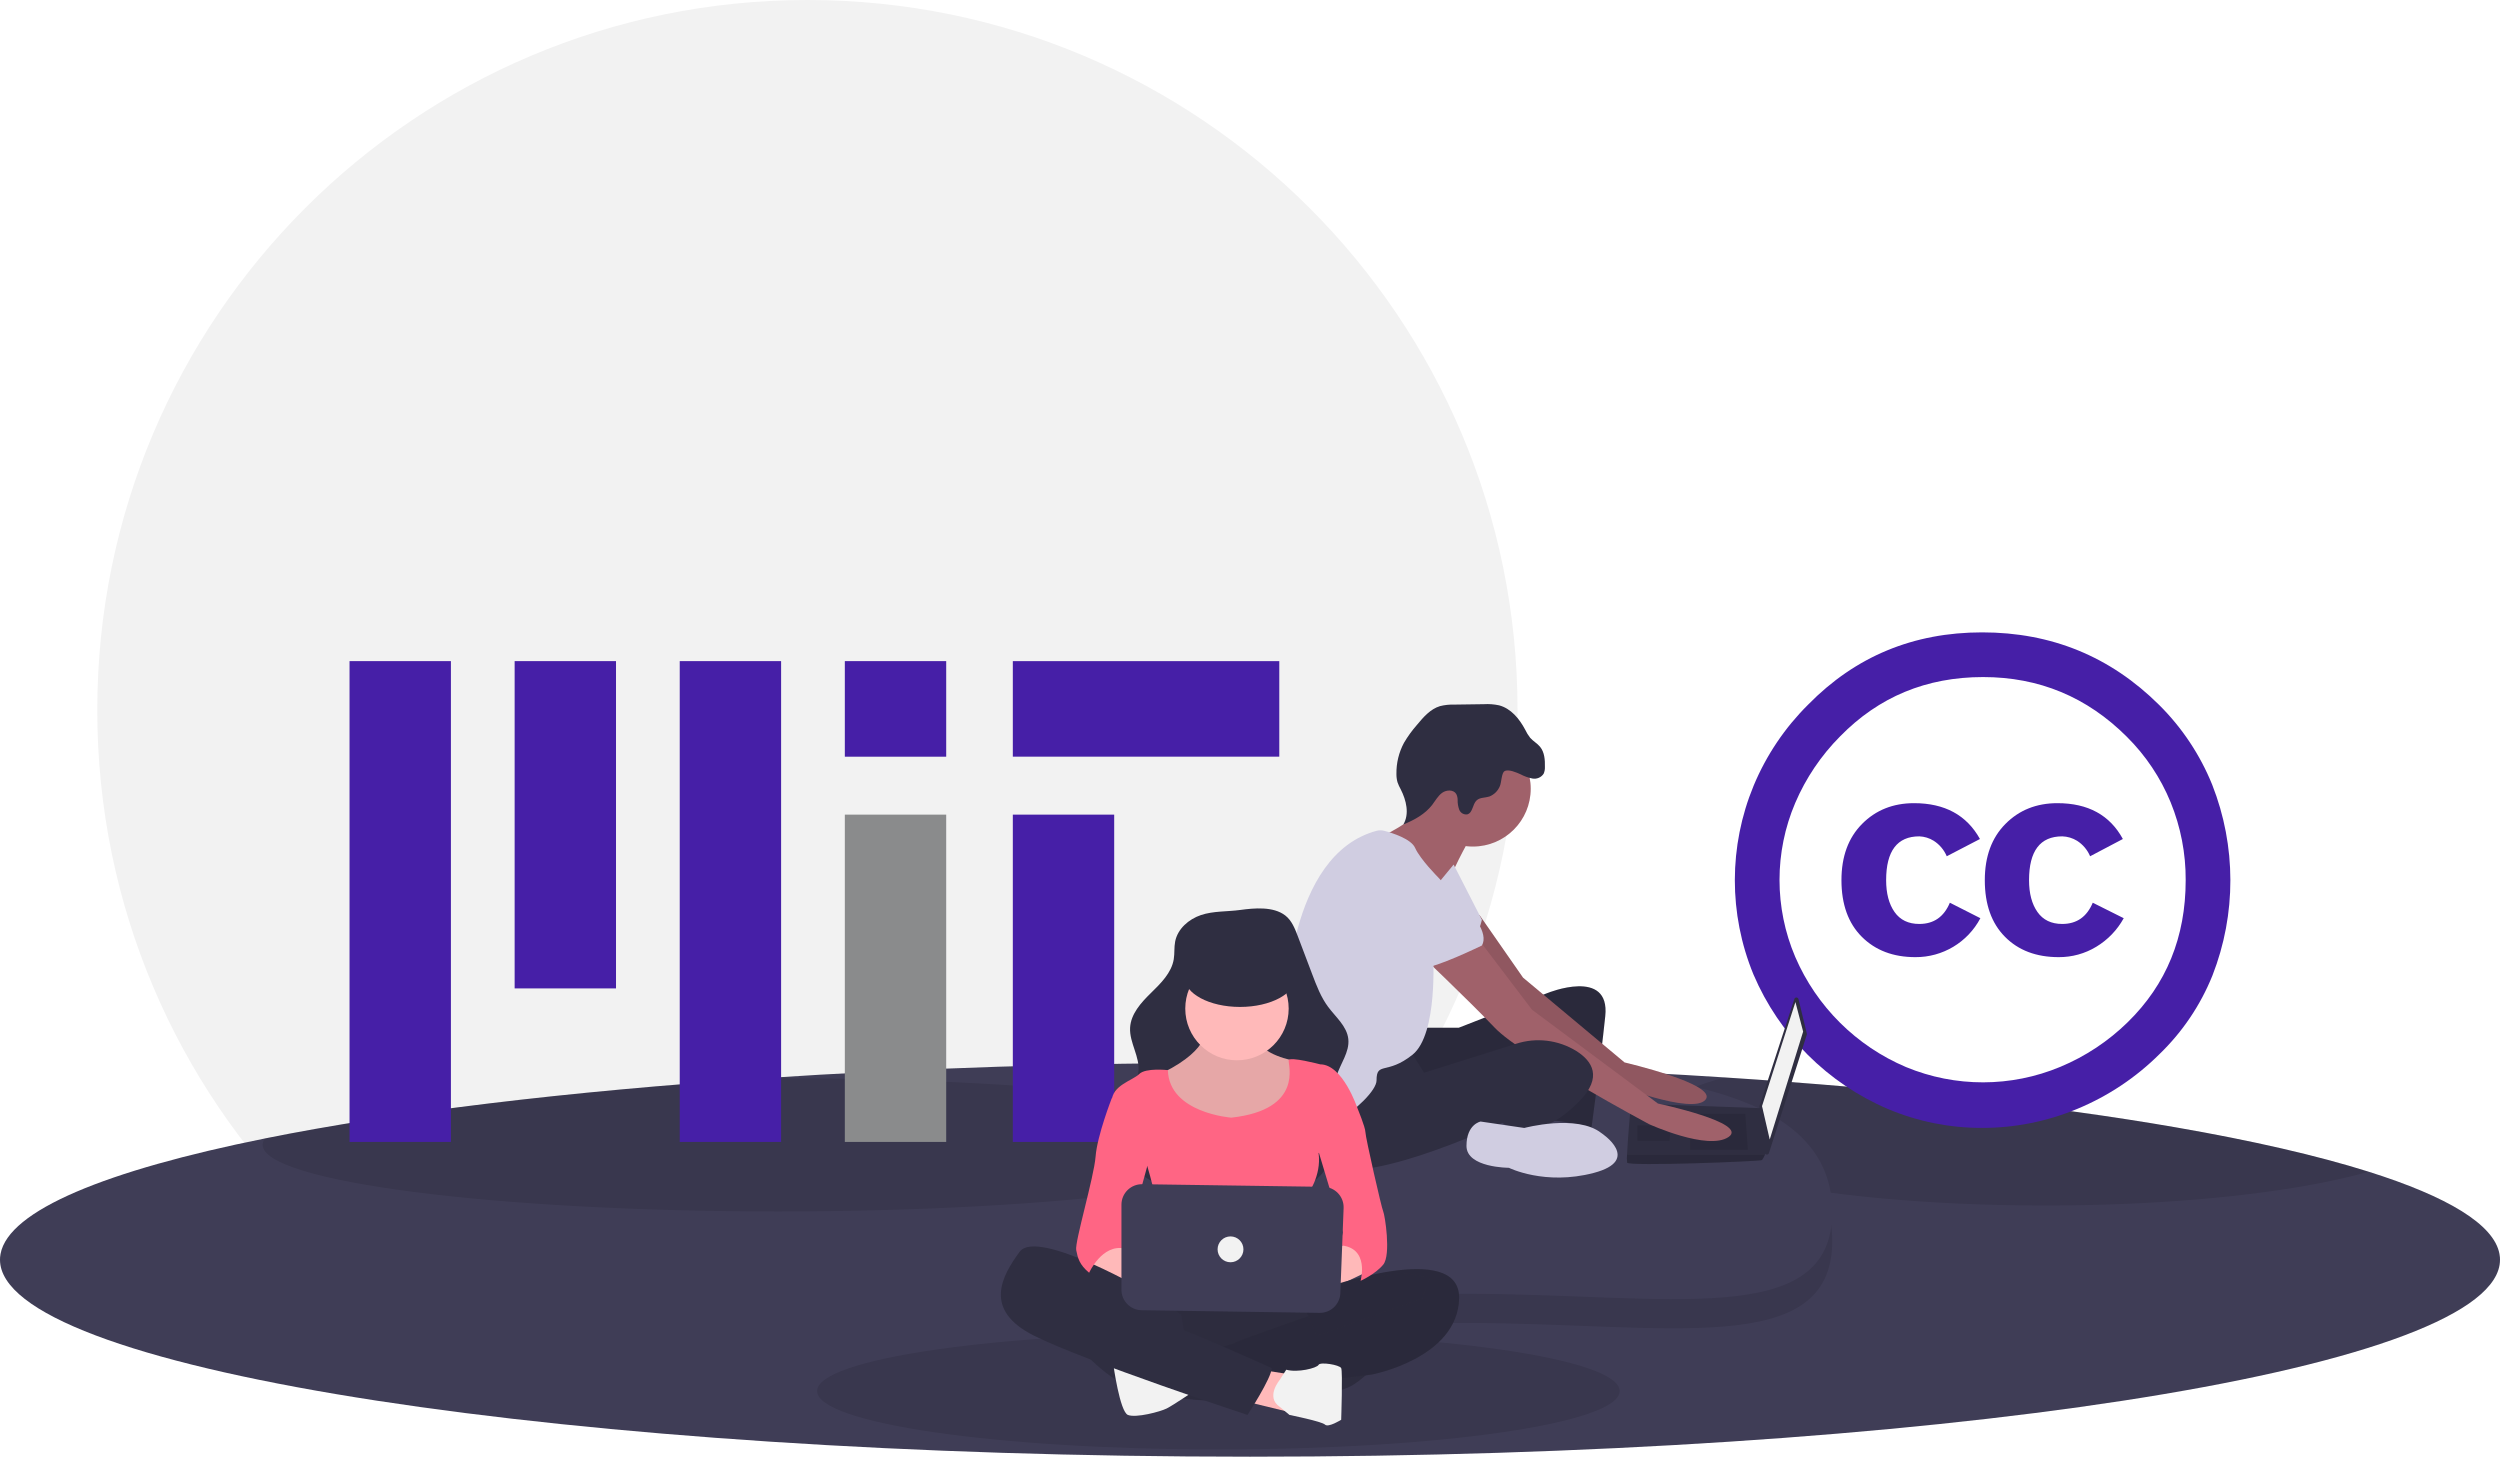
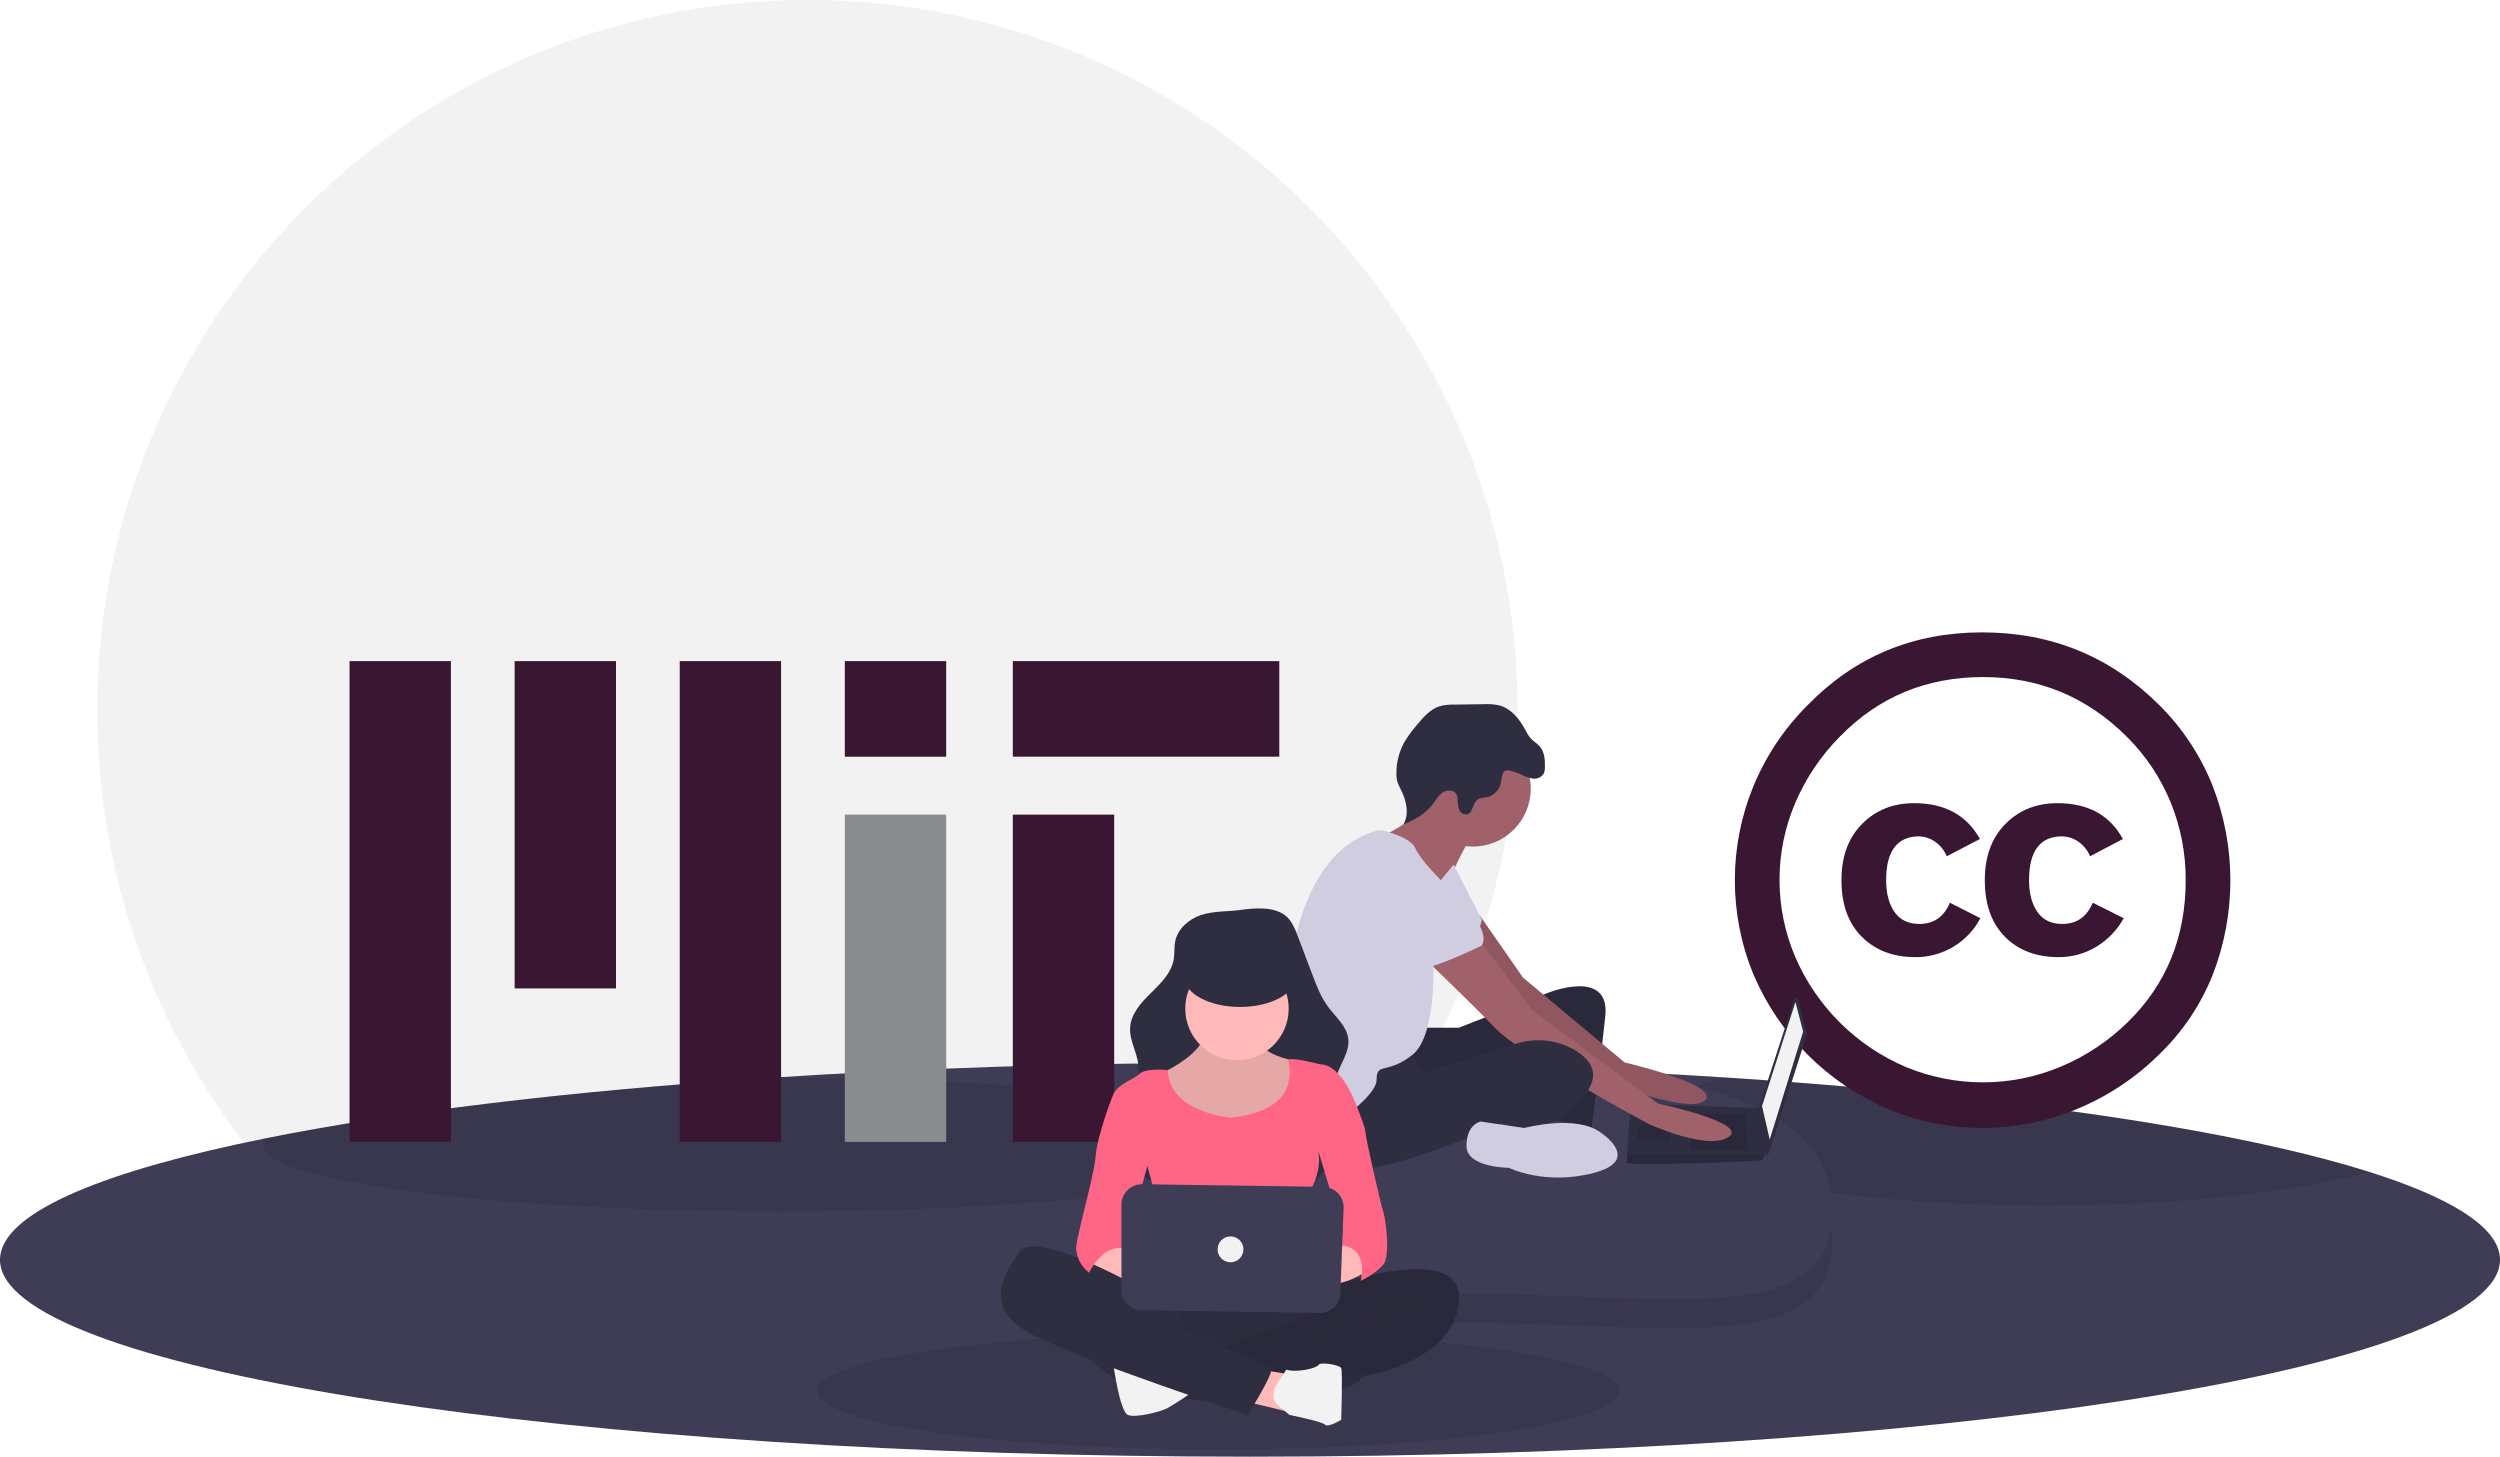
<svg xmlns="http://www.w3.org/2000/svg" data-name="Layer 1" width="1028" height="598.997" viewBox="0 0 1028 598.997">
  <circle cx="332.005" cy="292.004" r="292.004" fill="#f2f2f2" />
  <path d="M1028 517.997a13.69 13.69 0 01-.17 2.12c-7.14 43.76-234.46 78.88-513.83 78.88S7.31 563.877.17 520.117a13.675 13.675 0 01-.17-2.12c0-.2 0-.41.02-.61 0-.11.01-.21.01-.32a.49.49 0 00.01-.12c.04-.45.1-.88.18-1.32 3.26-17.89 43.35-34.33 108.74-47.5 53.48-10.77 123.89-19.36 204.93-24.76 61.5-4.1 129.12-6.37 200.11-6.37 57.12 0 112.06 1.47 163.38 4.17h.02q16.11.855 31.74 1.87c71.33 4.62 134.63 11.69 185.63 20.54 31.37 5.45 58.1 11.58 79.19 18.22h.01c32.46 10.23 51.6 21.7 53.81 33.83.08.44.14.87.18 1.32a.487.487 0 00.01.12c0 .11.01.21.01.32.02.2.02.41.02.61z" fill="#3f3d56" />
  <ellipse cx="501" cy="571.997" rx="165" ry="24" opacity=".1" />
  <path d="M973.96 481.797c-5.77 1.65-12.27 3.18-19.4 4.58-29.36 5.78-69.42 9.33-113.53 9.33-49.28 0-93.45-4.43-123.38-11.44-24.84-5.82-39.88-13.39-39.88-21.7 0-7.3 11.64-14.06 31.37-19.53 71.33 4.62 134.63 11.69 185.63 20.54 31.37 5.45 58.1 11.58 79.19 18.22zM532 470.747c0 15.13-94.92 27.4-212 27.4s-212-12.27-212-27.4a4.372 4.372 0 01.96-2.62c53.48-10.77 123.89-19.36 204.93-24.76q3.045-.015 6.11-.01c117.08 0 212 12.26 212 27.39z" opacity=".1" />
-   <path fill="#461fa7" d="M416.472 334.975h41.685v134.584h-41.685zm-136.966-63.124h41.685v197.708h-41.685zm-135.776 0h41.685v197.708H143.73zm67.888 0h41.685v134.584h-41.685zm135.775 0h41.685v39.303h-41.685z" />
+   <path fill="#391732" d="M416.472 334.975h41.685v134.584h-41.685zm-136.966-63.124h41.685v197.708h-41.685zm-135.776 0h41.685v197.708H143.73zm67.888 0h41.685v134.584h-41.685zm135.775 0h41.685v39.303h-41.685z" />
  <path fill="#8a8b8c" d="M347.393 334.975h41.685v134.584h-41.685z" />
-   <path fill="#461fa7" d="M416.472 271.851h109.573v39.303H416.472zm398.59-11.822q42.748 0 72.774 29.84a97.983 97.983 0 0121.832 32.838 107.346 107.346 0 01.095 78.409 93.533 93.533 0 01-21.74 32.294 104.704 104.704 0 01-33.84 22.56 101.425 101.425 0 01-39.115 7.824 99.015 99.015 0 01-38.661-7.734 104.845 104.845 0 01-55.4-55.396 101.764 101.764 0 01.09-77.594 102.307 102.307 0 0122.468-33.386q29.109-29.649 71.497-29.655zm.37 18.377q-34.93 0-58.769 24.38a87.595 87.595 0 00-18.466 27.38 80.789 80.789 0 000 63.312 86.249 86.249 0 0045.577 45.31 82.687 82.687 0 0063.41-.09 87.995 87.995 0 0027.741-18.374q23.831-23.287 23.828-58.405a83.659 83.659 0 00-6.186-32.02 81.465 81.465 0 00-18.002-26.93q-24.576-24.561-59.134-24.563zm-1.277 66.59l-13.65 7.098a14.006 14.006 0 00-5.364-6.368 12.087 12.087 0 00-5.916-1.818q-13.64 0-13.646 18.011 0 8.186 3.454 13.095 3.458 4.915 10.192 4.916 8.916 0 12.557-8.733l12.55 6.368a29.99 29.99 0 01-26.744 16.011q-13.644 0-22.016-8.37-8.367-8.367-8.367-23.284 0-14.556 8.46-23.105 8.457-8.549 21.379-8.552 18.926-.01 27.11 14.732zm58.764 0l-13.464 7.098a13.992 13.992 0 00-5.368-6.368 12.373 12.373 0 00-6.094-1.818q-13.645 0-13.65 18.011 0 8.186 3.458 13.095 3.453 4.915 10.192 4.916 8.907 0 12.547-8.733l12.736 6.368a31.277 31.277 0 01-11.274 11.736 29.398 29.398 0 01-15.464 4.275q-13.831 0-22.1-8.37-8.29-8.367-8.284-23.284 0-14.556 8.463-23.105 8.453-8.549 21.373-8.552 18.922-.01 26.93 14.732z" />
+   <path fill="#391732" d="M416.472 271.851h109.573v39.303H416.472zm398.59-11.822q42.748 0 72.774 29.84a97.983 97.983 0 0121.832 32.838 107.346 107.346 0 01.095 78.409 93.533 93.533 0 01-21.74 32.294 104.704 104.704 0 01-33.84 22.56 101.425 101.425 0 01-39.115 7.824 99.015 99.015 0 01-38.661-7.734 104.845 104.845 0 01-55.4-55.396 101.764 101.764 0 01.09-77.594 102.307 102.307 0 0122.468-33.386q29.109-29.649 71.497-29.655zm.37 18.377q-34.93 0-58.769 24.38a87.595 87.595 0 00-18.466 27.38 80.789 80.789 0 000 63.312 86.249 86.249 0 0045.577 45.31 82.687 82.687 0 0063.41-.09 87.995 87.995 0 0027.741-18.374q23.831-23.287 23.828-58.405a83.659 83.659 0 00-6.186-32.02 81.465 81.465 0 00-18.002-26.93q-24.576-24.561-59.134-24.563zm-1.277 66.59l-13.65 7.098a14.006 14.006 0 00-5.364-6.368 12.087 12.087 0 00-5.916-1.818q-13.64 0-13.646 18.011 0 8.186 3.454 13.095 3.458 4.915 10.192 4.916 8.916 0 12.557-8.733l12.55 6.368a29.99 29.99 0 01-26.744 16.011q-13.644 0-22.016-8.37-8.367-8.367-8.367-23.284 0-14.556 8.46-23.105 8.457-8.549 21.379-8.552 18.926-.01 27.11 14.732zm58.764 0l-13.464 7.098a13.992 13.992 0 00-5.368-6.368 12.373 12.373 0 00-6.094-1.818q-13.645 0-13.65 18.011 0 8.186 3.458 13.095 3.453 4.915 10.192 4.916 8.907 0 12.547-8.733l12.736 6.368a31.277 31.277 0 01-11.274 11.736 29.398 29.398 0 01-15.464 4.275q-13.831 0-22.1-8.37-8.29-8.367-8.284-23.284 0-14.556 8.463-23.105 8.453-8.549 21.373-8.552 18.922-.01 26.93 14.732z" />
  <path d="M753.417 510.336c0 48.737-67.934 33.662-151.113 33.662S452.2 559.073 452.2 510.336s67.925-59.338 151.104-59.338 150.113 10.6 150.113 59.338z" opacity=".1" />
  <path d="M753.417 498.336c0 48.737-67.934 33.662-151.113 33.662S452.2 547.073 452.2 498.336s67.925-59.338 151.104-59.338 150.113 10.6 150.113 59.338z" fill="#3f3d56" />
  <path d="M739.542 410.842l3.433 14.164a.885.885 0 01-.017.478l-15.576 48.673a.885.885 0 01-1.721-.17l-2.155-18.961a.885.885 0 01.038-.374l14.297-43.876a.885.885 0 011.7.066z" fill="#2f2e41" />
  <path fill="#f2f2f2" d="M738.278 412.038l3.171 12.152-13.738 44.382-3.17-13.737 13.737-42.797z" />
  <path d="M669.064 478.083c.528 1.585 54.949-.529 55.477-1.057a11.469 11.469 0 001.163-2.114c.496-1.056.95-2.113.95-2.113l-2.113-17.108-53.892-1.913s-1.347 14.498-1.622 21.134a15.853 15.853 0 00.037 3.17z" fill="#2f2e41" />
  <path opacity=".1" d="M717.673 458.005l1.056 14.794h-23.776v-14.794h22.72zm-30.645 4.755l.142-.028-.67 6.368h-13.209v-6.34h13.737zm-17.964 15.323c.528 1.585 54.949-.529 55.477-1.057a11.469 11.469 0 001.163-2.114h-56.677a15.853 15.853 0 00.037 3.17z" />
  <path d="M585.055 422.605h14.794l36.457-14.265s25.89-10.568 23.776 9.51-5.812 47.024-5.812 47.024-11.624-5.284-17.964-3.699-2.114-32.23-2.114-32.23-51.778 24.833-56.534 21.663-5.811-25.361-5.811-25.361z" fill="#2f2e41" />
  <path d="M585.055 422.605h14.794l36.457-14.265s25.89-10.568 23.776 9.51-5.812 47.024-5.812 47.024-11.624-5.284-17.964-3.699-2.114-32.23-2.114-32.23-51.778 24.833-56.534 21.663-5.811-25.361-5.811-25.361z" opacity=".1" />
  <path d="M608.363 376.276l17.904 25.723 41.74 34.872s38.57 8.982 33.287 15.322-37.514-6.34-37.514-6.34-48.08-34.872-49.665-37.513-19.02-27.475-19.02-27.475z" fill="#a0616a" />
  <path d="M608.363 376.276l17.904 25.723 41.74 34.872s38.57 8.982 33.287 15.322-37.514-6.34-37.514-6.34-48.08-34.872-49.665-37.513-19.02-27.475-19.02-27.475z" opacity=".1" />
  <circle cx="605.661" cy="324.331" r="23.776" fill="#a0616a" />
  <path d="M604.076 345.465s-7.925 13.738-9.51 21.135-23.776-14.794-23.776-14.794l-2.906-7.662s20.87-9.774 19.285-17.7 16.907 19.021 16.907 19.021z" fill="#a0616a" />
  <path d="M597.736 355.504l11.624 22.72s-2.642 11.095-6.869 12.152-22.19-13.738-22.19-13.738z" fill="#d0cde1" />
  <path d="M608.303 386.677l21.663 28.531 51.778 38.57s37.514 7.925 29.06 13.737-32.758-5.283-32.758-5.283-52.307-28.003-63.403-39.627-31.701-31.173-31.701-31.173z" fill="#a0616a" />
  <path d="M579.244 431.059l6.34 10.039 37.84-11.905a29.751 29.751 0 0124.77 2.989c6.604 4.16 10.831 10.765 1.32 20.54-19.02 19.549-31.7 8.981-31.7 8.981s-63.932 30.117-74.499 15.323-11.095-22.191-11.095-22.191 40.683-25.361 47.024-23.776z" fill="#2f2e41" />
  <path d="M658.497 465.93s16.907 11.096-3.17 16.38-34.872-2.114-34.872-2.114-17.436 0-17.436-8.982 5.812-10.039 5.812-10.039l17.964 2.642s21.663-5.812 31.702 2.113z" fill="#d0cde1" />
  <path d="M625.166 318.35a17.728 17.728 0 004.982 1.785 4.548 4.548 0 004.596-1.97 6.18 6.18 0 00.522-2.794c.063-2.902-.147-6.038-1.985-8.283-1.17-1.43-2.878-2.33-4.09-3.724a17.598 17.598 0 01-2.067-3.378c-2.355-4.424-5.843-8.676-10.69-9.951a23.183 23.183 0 00-6.24-.477l-12.206.172a21.25 21.25 0 00-5.872.632c-3.93 1.188-6.79 4.492-9.41 7.651a47.851 47.851 0 00-5.396 7.448 26.133 26.133 0 00-3.098 12.804 11.98 11.98 0 00.44 3.388 18.801 18.801 0 001.33 2.925c2.29 4.496 3.649 10.112 1.071 14.45 4.478-1.83 8.909-4.228 11.863-8.059 1.322-1.714 2.358-3.72 4.12-4.977s4.63-1.367 5.76.479a5.163 5.163 0 01.582 2.418 11.084 11.084 0 00.668 4.081 3.058 3.058 0 003.322 1.896c2.3-.648 2.08-4.179 3.852-5.782 1.346-1.218 3.422-.986 5.15-1.538a7.643 7.643 0 004.387-4.321c.655-1.468.645-5.31 1.884-6.105 1.553-.997 5.085.588 6.525 1.23z" fill="#2f2e41" />
  <path d="M565.996 341.638a6.27 6.27 0 013.264.008c3.392.911 10.995 3.321 12.625 6.99 2.114 4.755 9.51 12.152 9.51 12.152s10.04 10.038 7.926 16.907-10.039 14.794-10.039 14.794 2.114 32.758-8.453 41.212-14.794 2.642-14.794 10.567-32.758 32.758-39.099 17.436c0 0 3.17-28.532 2.114-38.57-1.042-9.894.483-71.624 36.946-81.496z" fill="#d0cde1" />
  <path d="M582.942 354.976s32.23 23.776 26.418 33.814c0 0-19.55 9.51-23.776 8.982s-20.606-19.02-24.833-20.605-6.34-30.117 22.191-22.191z" fill="#d0cde1" />
  <path d="M493.81 376.281c-5.012 1.693-9.553 5.653-10.58 10.843-.476 2.406-.184 4.907-.584 7.327-.929 5.611-5.334 9.897-9.397 13.878s-8.258 8.606-8.555 14.286c-.324 6.22 4.187 12.047 3.406 18.226-.907 7.18-8.49 11.831-10.364 18.82-1.251 4.667.282 9.695 2.806 13.815 4.808 7.853 13.028 13.184 21.78 16.041s18.076 3.46 27.283 3.556c11.21.117 23.383-.845 31.806-8.244a25.48 25.48 0 008.459-16.588c.8-8.571-2.777-17.427-.31-25.674 1.553-5.19 5.447-9.93 4.866-15.316-.568-5.266-5.168-8.999-8.323-13.253-2.946-3.972-4.734-8.663-6.486-13.288l-5.995-15.824c-1.178-3.11-2.472-6.382-5.098-8.424-4.917-3.822-12.823-3.07-18.572-2.283-5.333.732-11.012.37-16.141 2.102z" fill="#2f2e41" />
  <path d="M495.688 422.376s2.658 8.637-17.274 18.603 1.994 20.595 1.994 20.595l23.252 5.315s23.918-3.322 26.575-7.308 7.308-17.274 5.98-19.267a31.061 31.061 0 00-3.322-3.986s-15.945-2.658-15.28-9.966-21.925-3.986-21.925-3.986z" fill="#ffb9b9" />
  <path d="M495.688 422.376s2.658 8.637-17.274 18.603 1.994 20.595 1.994 20.595l23.252 5.315s23.918-3.322 26.575-7.308 7.308-17.274 5.98-19.267a31.061 31.061 0 00-3.322-3.986s-15.945-2.658-15.28-9.966-21.925-3.986-21.925-3.986z" opacity=".1" />
  <circle cx="508.643" cy="414.736" r="21.26" fill="#ffb9b9" />
  <path d="M506.318 459.58s-25.604-1.872-26.09-19.538c0 0-9.122-1.057-11.78 1.6s-11.293 4.651-11.293 11.295 14.616 26.575 14.616 26.575 7.972 26.575 4.65 31.225-3.986 16.61-3.986 16.61 33.219-2.658 38.534 0 26.574 2.657 27.903 0-1.329-35.876-1.329-35.876 5.98-7.973 4.651-17.274l15.945-18.602s-5.98-17.938-15.28-17.938c0 0-12.624-3.322-12.956-1.661s6.312 20.263-23.585 23.585z" fill="#ff6584" />
  <path d="M446.525 518.045s5.979 9.302 21.26 11.295 17.938-3.322 16.609-4.65-17.274-7.309-17.274-7.309l-9.301-7.308zm108.956-7.972l-17.273 9.966s-22.589-1.33-13.952 5.315 24.582 3.986 24.582 3.986l15.28-7.308z" fill="#ffb9b9" />
  <path d="M469.113 527.347s-15.945 39.197 3.322 45.177 72.416 4.65 84.375-3.322 15.28-18.602 13.288-21.924-15.281-12.623-24.582-13.288-76.403-6.643-76.403-6.643z" fill="#2f2e41" />
  <path d="M469.113 527.347s-15.945 39.197 3.322 45.177 72.416 4.65 84.375-3.322 15.28-18.602 13.288-21.924-15.281-12.623-24.582-13.288-76.403-6.643-76.403-6.643z" opacity=".05" />
  <path d="M544.378 529.782s56.28-20.373 55.616 4.208-35.876 31.226-35.876 31.226l-10.63 1.328-58.464 1.994s1.993-10.63-2.658-11.96c0 0 15.28-3.985 15.945-4.65s38.534-13.951 41.191-14.616 10.63-5.98 16.61-5.315c0 0 6.643-5.315 13.951-3.986l-20.595 1.329z" fill="#2f2e41" />
  <path d="M544.378 529.782s56.28-20.373 55.616 4.208-35.876 31.226-35.876 31.226l-10.63 1.328-58.464 1.994s1.993-10.63-2.658-11.96c0 0 15.28-3.985 15.945-4.65s38.534-13.951 41.191-14.616 10.63-5.98 16.61-5.315c0 0 6.643-5.315 13.951-3.986l-20.595 1.329z" opacity=".1" />
  <path fill="#2f2e41" d="M534.434 533.081l7.096 16.19 43.184-15.281 3.322-8.636-11.295-1.994-22.706 3.987-9.848 2.657-9.753 3.077z" />
  <path opacity=".1" d="M534.434 533.081l7.096 16.19 43.184-15.281 3.322-8.636-11.295-1.994-22.706 3.987-9.848 2.657-9.753 3.077z" />
  <path d="M442.538 552.593s12.623 15.945 27.24 19.93 22.588-1.328 22.588-1.328l-4.65-18.602-1.993-11.959-8.637-5.98-17.274-7.972-20.595-6.643s-8.637-1.33-8.637 0 7.972 21.26 7.972 21.26z" fill="#2f2e41" />
  <path d="M457.819 561.23s2.657 19.266 5.98 20.595 13.287-1.329 15.944-2.657 11.69-7.46 11.69-7.46-31.62-11.807-33.614-10.478z" fill="#f2f2f2" />
  <path fill="#ffb9b9" d="M518.277 563.223l12.623 1.993-1.329 15.28-17.607-4.276 6.313-12.997z" />
  <path d="M526.186 567.475s-5.916 7.042.063 11.028l3.986 3.322s13.288 2.657 14.616 3.986 6.644-1.993 6.644-1.993.665-19.931 0-21.26-8.637-2.657-9.301-1.328-8.637 3.321-13.287 1.993z" fill="#f2f2f2" />
  <path d="M473.1 531.997s-46.506-27.239-53.815-17.273-15.28 23.917 5.98 34.547 87.697 32.554 87.697 32.554 9.965-15.28 9.965-19.267c0 0-35.211-15.945-41.19-17.273s-29.897-16.61-33.22-17.938-7.972-5.315-7.972-5.315z" fill="#2f2e41" />
  <path d="M459.812 449.615l-2.657 1.993s-5.98 15.281-6.644 23.918-8.637 35.211-7.973 38.533 1.33 5.98 5.315 9.301c0 0 5.315-11.958 14.617-9.965l11.294-41.191zm93.012 0l5.315 5.98s3.322 7.972 3.322 9.965 6.643 31.226 7.308 32.554 3.322 17.938 0 21.925-9.301 6.643-9.301 6.643 3.986-13.952-8.637-14.616l1.329-5.315-11.96-39.862z" fill="#ff6584" />
  <path d="M461.14 495.356v34.995a8.413 8.413 0 008.29 8.413l73.185 1.084a8.413 8.413 0 008.532-8.09l1.346-34.998a8.413 8.413 0 00-8.286-8.736l-74.53-1.08a8.413 8.413 0 00-8.536 8.412z" fill="#3f3d56" />
  <ellipse cx="509.89" cy="401.732" rx="22.884" ry="12.322" fill="#2f2e41" />
  <circle cx="505.986" cy="513.727" r="5.315" fill="#f2f2f2" />
</svg>
